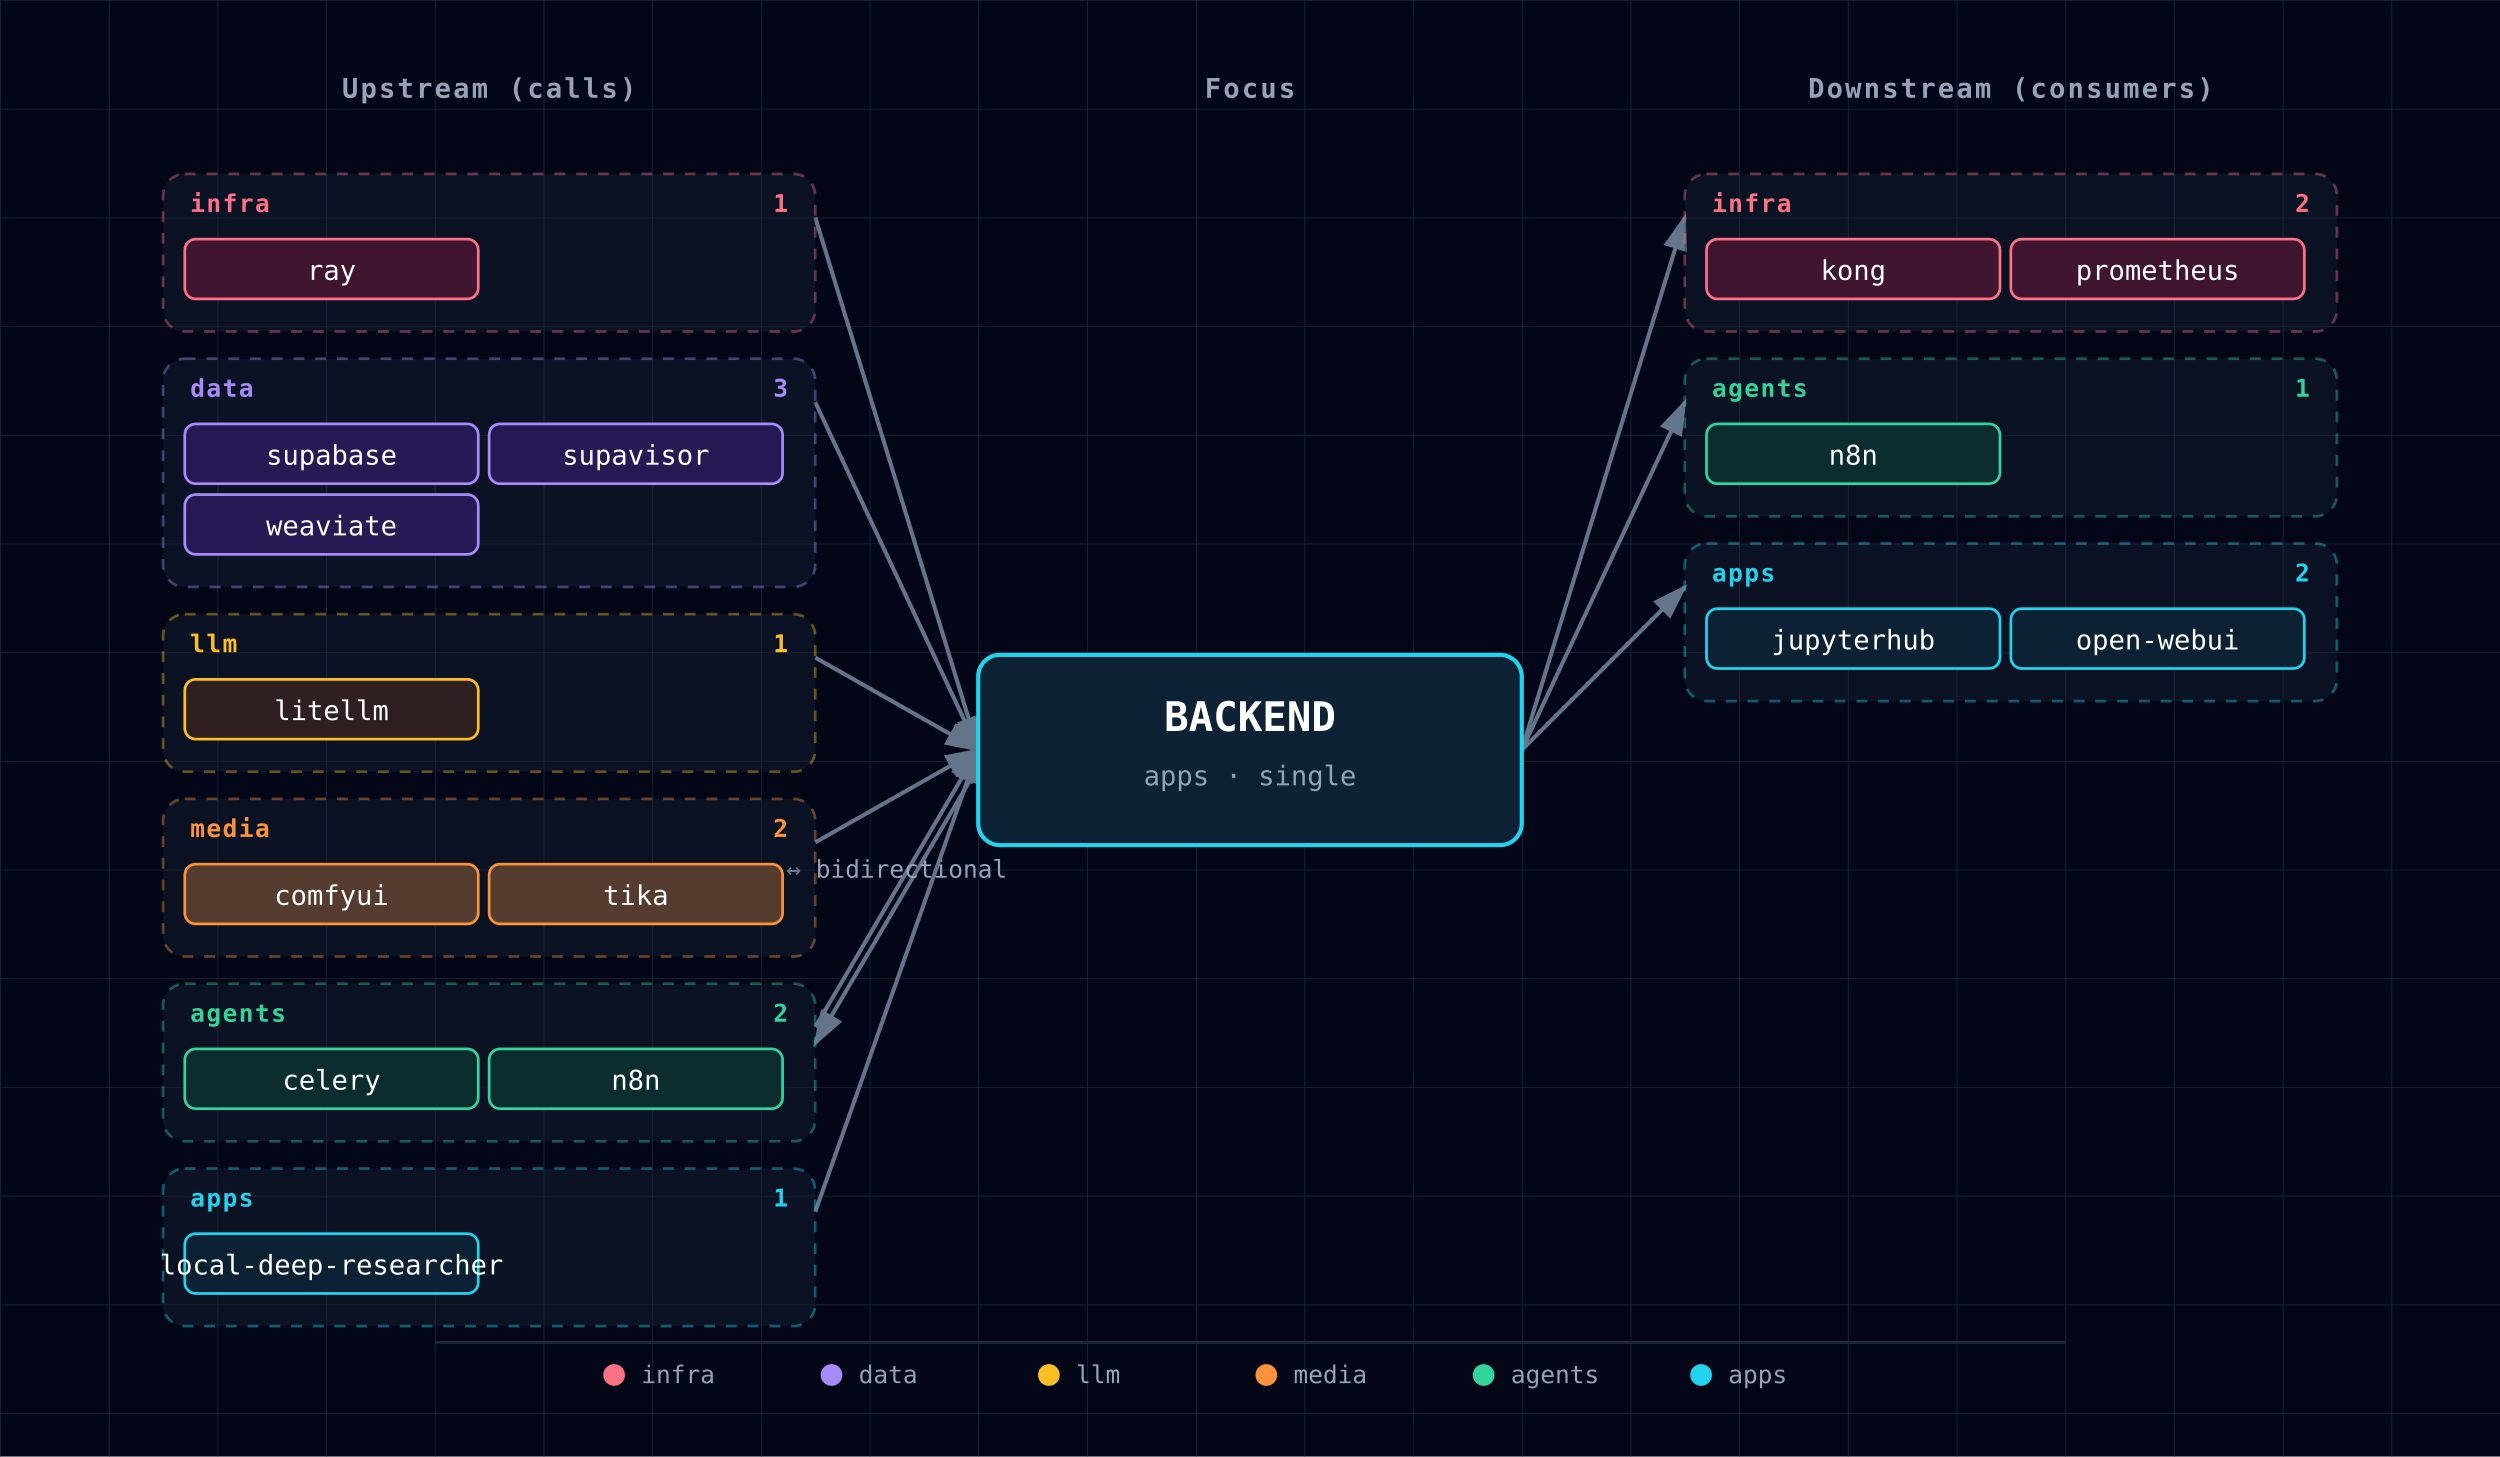
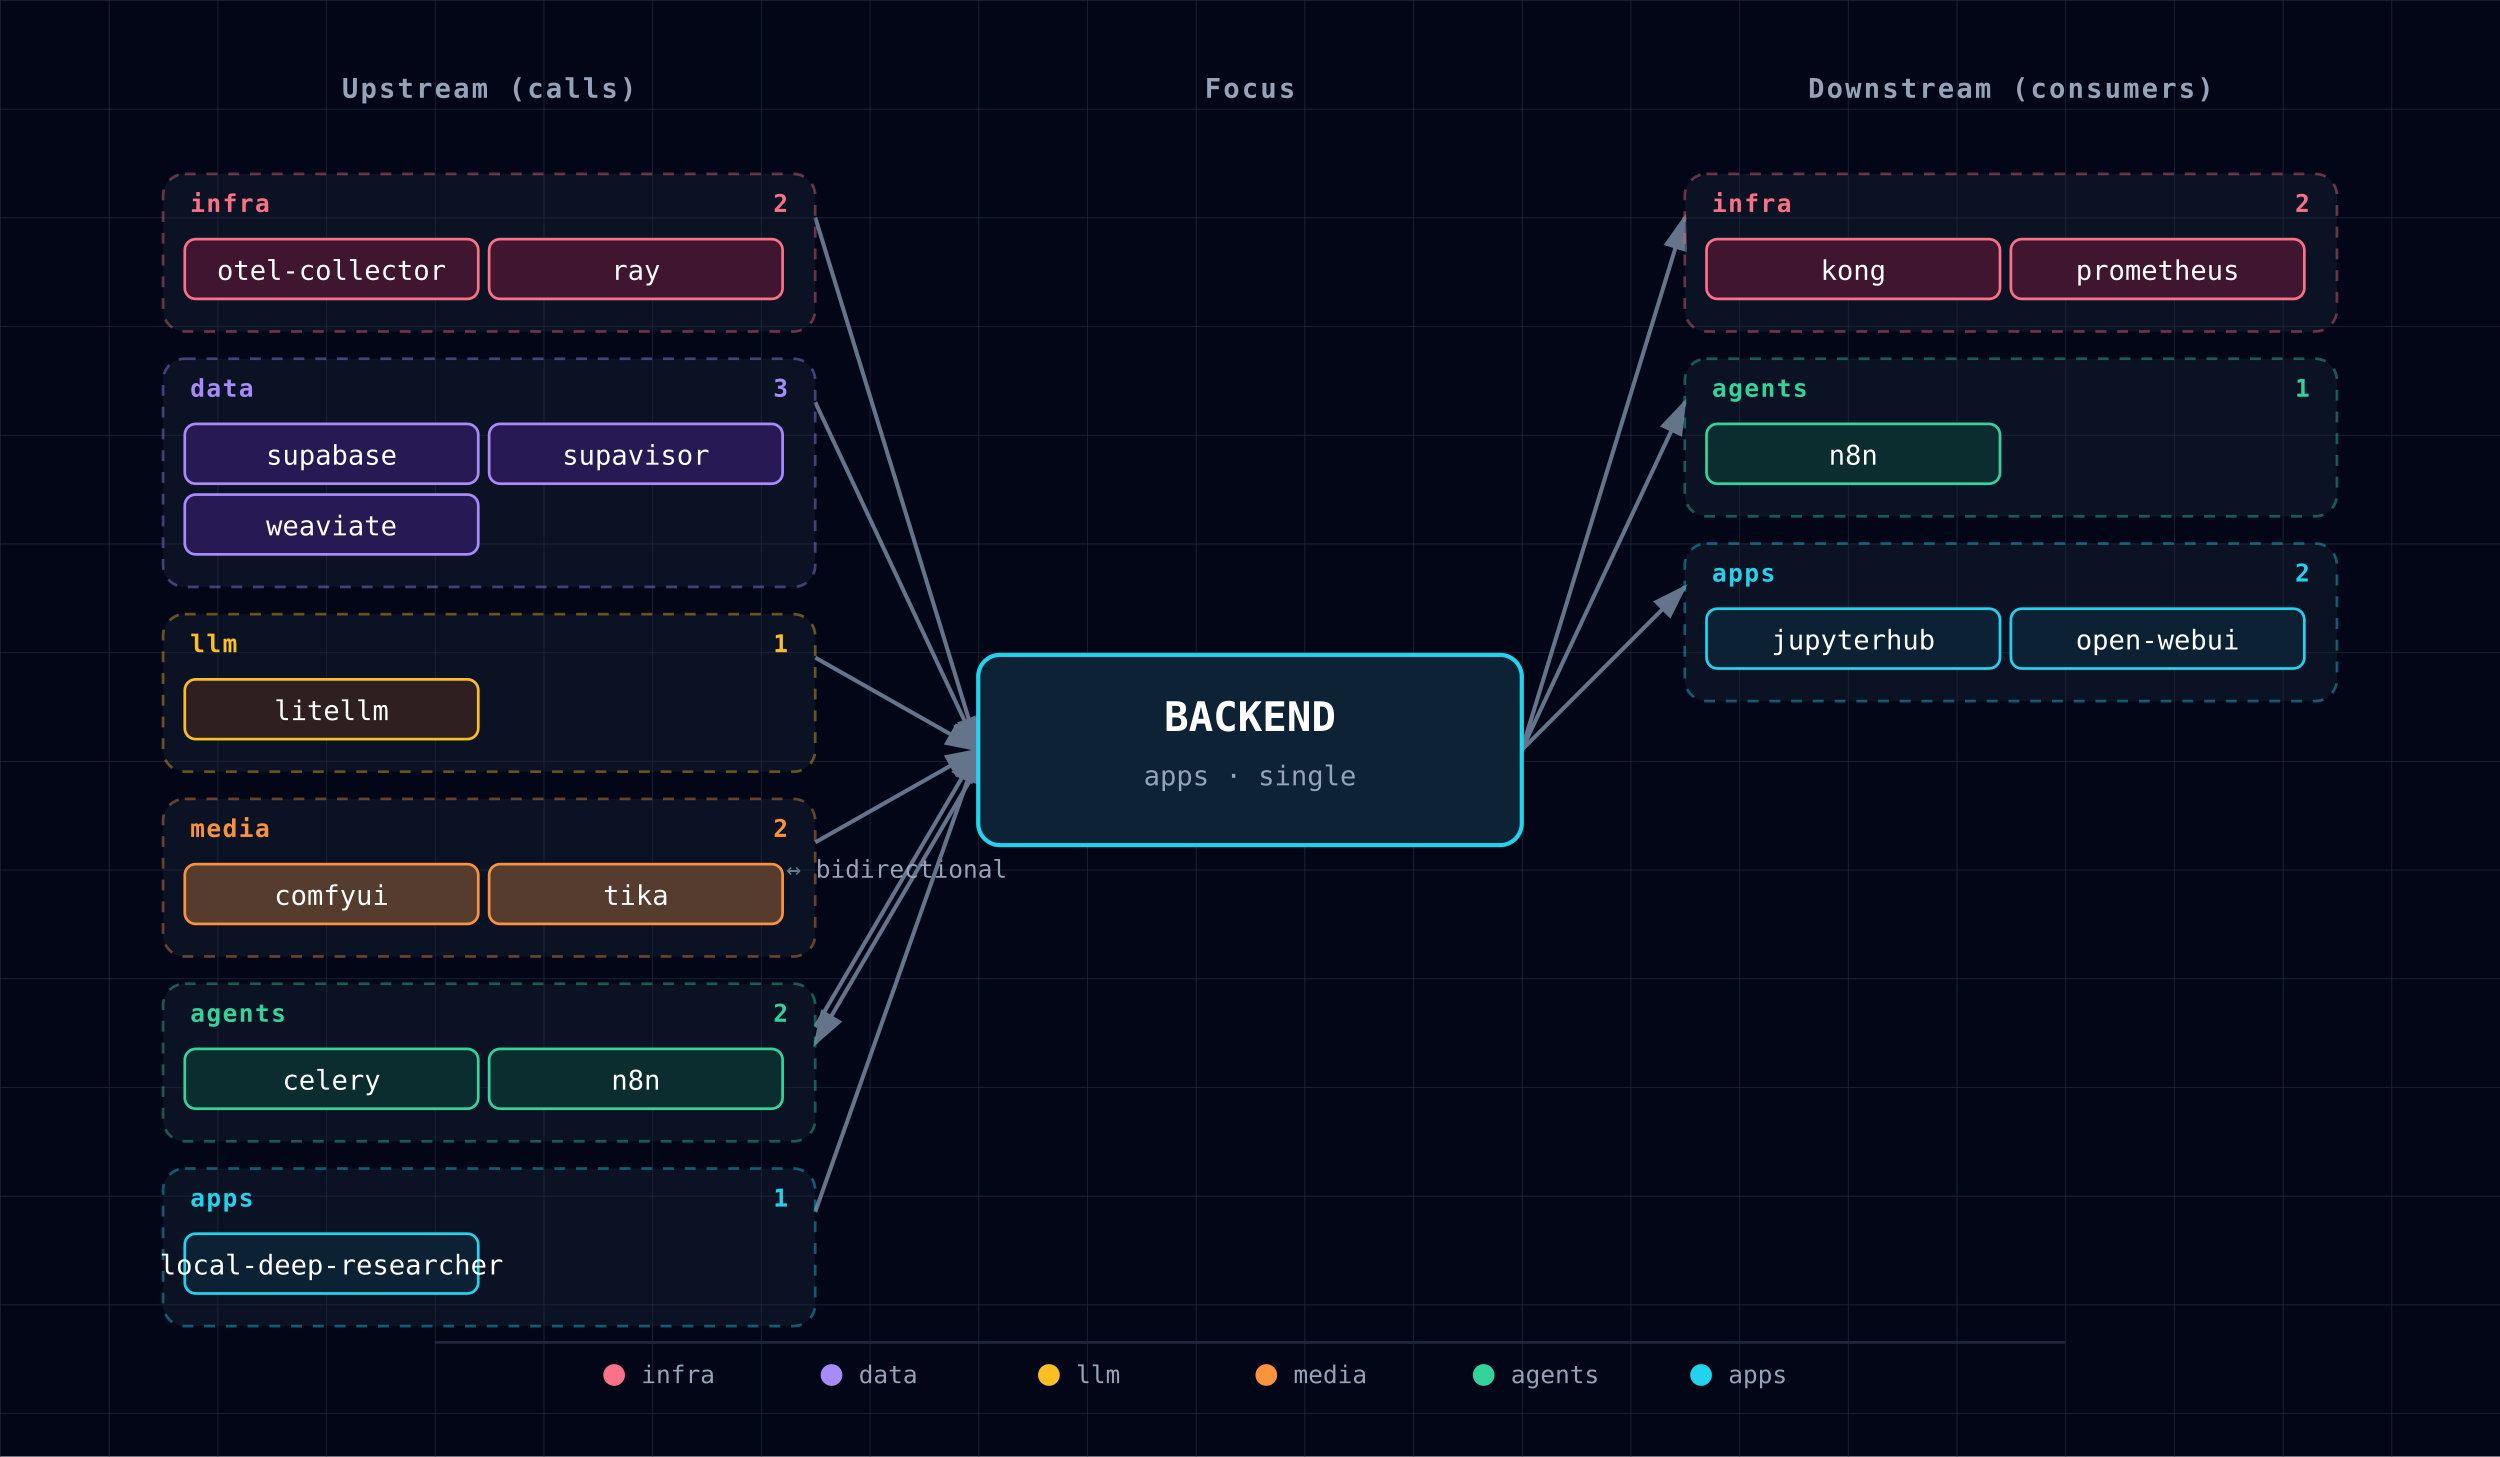
<svg xmlns="http://www.w3.org/2000/svg" viewBox="0 0 920 536" font-family="'JetBrains Mono', 'Fira Code', Menlo, Consolas, monospace">
  <defs>
    <pattern id="grid" width="40" height="40" patternUnits="userSpaceOnUse">
      <path d="M 40 0 L 0 0 0 40" fill="none" stroke="#1e293b" stroke-width="0.5" />
    </pattern>
    <marker id="arrowhead" markerWidth="9" markerHeight="6" refX="8" refY="3" orient="auto">
      <polygon points="0 0, 9 3, 0 6" fill="#64748b" />
    </marker>
    <filter id="focus-glow" x="-50%" y="-50%" width="200%" height="200%">
      <feGaussianBlur in="SourceAlpha" stdDeviation="6" />
      <feFlood flood-color="#22d3ee" flood-opacity="0.6" />
      <feComposite in2="SourceAlpha" operator="in" />
      <feMerge>
        <feMergeNode />
        <feMergeNode in="SourceGraphic" />
      </feMerge>
    </filter>
  </defs>
  <rect width="920" height="536" fill="#020617" />
  <rect width="920" height="536" fill="url(#grid)" />
  <text x="180" y="36" fill="#94a3b8" font-size="10" font-weight="600" text-anchor="middle" letter-spacing="0.08em">Upstream (calls)</text>
  <text x="460" y="36" fill="#94a3b8" font-size="10" font-weight="600" text-anchor="middle" letter-spacing="0.08em">Focus</text>
  <text x="740" y="36" fill="#94a3b8" font-size="10" font-weight="600" text-anchor="middle" letter-spacing="0.08em">Downstream (consumers)</text>
  <line x1="300" y1="80" x2="360" y2="276" stroke="#64748b" stroke-width="1.5" marker-end="url(#arrowhead)" />
  <line x1="300" y1="148" x2="360" y2="276" stroke="#64748b" stroke-width="1.5" marker-end="url(#arrowhead)" />
  <line x1="300" y1="242" x2="360" y2="276" stroke="#64748b" stroke-width="1.5" marker-end="url(#arrowhead)" />
  <line x1="300" y1="310" x2="360" y2="276" stroke="#64748b" stroke-width="1.5" marker-end="url(#arrowhead)" />
  <line x1="300" y1="378" x2="360" y2="276" stroke="#64748b" stroke-width="1.5" marker-end="url(#arrowhead)" />
  <line x1="360" y1="282" x2="300" y2="384" stroke="#64748b" stroke-width="1.5" marker-end="url(#arrowhead)" />
  <text x="330" y="323" fill="#94a3b8" font-size="9" text-anchor="middle">↔ bidirectional</text>
  <line x1="300" y1="446" x2="360" y2="276" stroke="#64748b" stroke-width="1.5" marker-end="url(#arrowhead)" />
  <line x1="560" y1="276" x2="620" y2="80" stroke="#64748b" stroke-width="1.5" marker-end="url(#arrowhead)" />
  <line x1="560" y1="276" x2="620" y2="148" stroke="#64748b" stroke-width="1.5" marker-end="url(#arrowhead)" />
  <line x1="560" y1="276" x2="620" y2="216" stroke="#64748b" stroke-width="1.5" marker-end="url(#arrowhead)" />
  <g>
    <g class="cluster">
      <rect x="60" y="64" width="240" height="58" rx="8" fill="rgba(30,41,59,0.35)" stroke="#fb7185" stroke-width="1" stroke-dasharray="4,4" stroke-opacity="0.4" />
      <text x="70" y="78" fill="#fb7185" font-size="9" font-weight="700" text-anchor="start" style="letter-spacing:0.06em;text-transform:uppercase;">infra</text>
-       <text x="290" y="78" fill="#fb7185" font-size="9" font-weight="600" text-anchor="end">1</text>
+       <text x="290" y="78" fill="#fb7185" font-size="9" font-weight="600" text-anchor="end">2</text>
    </g>
    <g>
      <rect x="68" y="88" width="108" height="22" rx="4" fill="#0f172a" />
      <rect x="68" y="88" width="108" height="22" rx="4" fill="rgba(136, 19, 55, 0.4)" stroke="#fb7185" stroke-width="1" />
-       <text x="122" y="103" fill="white" font-size="10" text-anchor="middle">ray</text>
+       <text x="122" y="103" fill="white" font-size="10" text-anchor="middle">otel-collector</text>
+     </g>
+     <g>
+       <rect x="180" y="88" width="108" height="22" rx="4" fill="#0f172a" />
+       <rect x="180" y="88" width="108" height="22" rx="4" fill="rgba(136, 19, 55, 0.4)" stroke="#fb7185" stroke-width="1" />
+       <text x="234" y="103" fill="white" font-size="10" text-anchor="middle">ray</text>
    </g>
    <g class="cluster">
      <rect x="60" y="132" width="240" height="84" rx="8" fill="rgba(30,41,59,0.35)" stroke="#a78bfa" stroke-width="1" stroke-dasharray="4,4" stroke-opacity="0.4" />
      <text x="70" y="146" fill="#a78bfa" font-size="9" font-weight="700" text-anchor="start" style="letter-spacing:0.06em;text-transform:uppercase;">data</text>
      <text x="290" y="146" fill="#a78bfa" font-size="9" font-weight="600" text-anchor="end">3</text>
    </g>
    <g>
      <rect x="68" y="156" width="108" height="22" rx="4" fill="#0f172a" />
      <rect x="68" y="156" width="108" height="22" rx="4" fill="rgba(76, 29, 149, 0.4)" stroke="#a78bfa" stroke-width="1" />
      <text x="122" y="171" fill="white" font-size="10" text-anchor="middle">supabase</text>
    </g>
    <g>
      <rect x="180" y="156" width="108" height="22" rx="4" fill="#0f172a" />
      <rect x="180" y="156" width="108" height="22" rx="4" fill="rgba(76, 29, 149, 0.4)" stroke="#a78bfa" stroke-width="1" />
      <text x="234" y="171" fill="white" font-size="10" text-anchor="middle">supavisor</text>
    </g>
    <g>
      <rect x="68" y="182" width="108" height="22" rx="4" fill="#0f172a" />
      <rect x="68" y="182" width="108" height="22" rx="4" fill="rgba(76, 29, 149, 0.4)" stroke="#a78bfa" stroke-width="1" />
      <text x="122" y="197" fill="white" font-size="10" text-anchor="middle">weaviate</text>
    </g>
    <g class="cluster">
      <rect x="60" y="226" width="240" height="58" rx="8" fill="rgba(30,41,59,0.35)" stroke="#fbbf24" stroke-width="1" stroke-dasharray="4,4" stroke-opacity="0.4" />
      <text x="70" y="240" fill="#fbbf24" font-size="9" font-weight="700" text-anchor="start" style="letter-spacing:0.06em;text-transform:uppercase;">llm</text>
      <text x="290" y="240" fill="#fbbf24" font-size="9" font-weight="600" text-anchor="end">1</text>
    </g>
    <g>
      <rect x="68" y="250" width="108" height="22" rx="4" fill="#0f172a" />
      <rect x="68" y="250" width="108" height="22" rx="4" fill="rgba(120, 53, 15, 0.3)" stroke="#fbbf24" stroke-width="1" />
      <text x="122" y="265" fill="white" font-size="10" text-anchor="middle">litellm</text>
    </g>
    <g class="cluster">
      <rect x="60" y="294" width="240" height="58" rx="8" fill="rgba(30,41,59,0.35)" stroke="#fb923c" stroke-width="1" stroke-dasharray="4,4" stroke-opacity="0.4" />
      <text x="70" y="308" fill="#fb923c" font-size="9" font-weight="700" text-anchor="start" style="letter-spacing:0.06em;text-transform:uppercase;">media</text>
      <text x="290" y="308" fill="#fb923c" font-size="9" font-weight="600" text-anchor="end">2</text>
    </g>
    <g>
      <rect x="68" y="318" width="108" height="22" rx="4" fill="#0f172a" />
      <rect x="68" y="318" width="108" height="22" rx="4" fill="rgba(251, 146, 60, 0.3)" stroke="#fb923c" stroke-width="1" />
      <text x="122" y="333" fill="white" font-size="10" text-anchor="middle">comfyui</text>
    </g>
    <g>
      <rect x="180" y="318" width="108" height="22" rx="4" fill="#0f172a" />
      <rect x="180" y="318" width="108" height="22" rx="4" fill="rgba(251, 146, 60, 0.3)" stroke="#fb923c" stroke-width="1" />
      <text x="234" y="333" fill="white" font-size="10" text-anchor="middle">tika</text>
    </g>
    <g class="cluster">
      <rect x="60" y="362" width="240" height="58" rx="8" fill="rgba(30,41,59,0.35)" stroke="#34d399" stroke-width="1" stroke-dasharray="4,4" stroke-opacity="0.4" />
      <text x="70" y="376" fill="#34d399" font-size="9" font-weight="700" text-anchor="start" style="letter-spacing:0.06em;text-transform:uppercase;">agents</text>
      <text x="290" y="376" fill="#34d399" font-size="9" font-weight="600" text-anchor="end">2</text>
    </g>
    <g>
      <rect x="68" y="386" width="108" height="22" rx="4" fill="#0f172a" />
      <rect x="68" y="386" width="108" height="22" rx="4" fill="rgba(6, 78, 59, 0.4)" stroke="#34d399" stroke-width="1" />
      <text x="122" y="401" fill="white" font-size="10" text-anchor="middle">celery</text>
    </g>
    <g>
      <rect x="180" y="386" width="108" height="22" rx="4" fill="#0f172a" />
      <rect x="180" y="386" width="108" height="22" rx="4" fill="rgba(6, 78, 59, 0.4)" stroke="#34d399" stroke-width="1" />
      <text x="234" y="401" fill="white" font-size="10" text-anchor="middle">n8n</text>
    </g>
    <g class="cluster">
      <rect x="60" y="430" width="240" height="58" rx="8" fill="rgba(30,41,59,0.35)" stroke="#22d3ee" stroke-width="1" stroke-dasharray="4,4" stroke-opacity="0.4" />
      <text x="70" y="444" fill="#22d3ee" font-size="9" font-weight="700" text-anchor="start" style="letter-spacing:0.06em;text-transform:uppercase;">apps</text>
      <text x="290" y="444" fill="#22d3ee" font-size="9" font-weight="600" text-anchor="end">1</text>
    </g>
    <g>
      <rect x="68" y="454" width="108" height="22" rx="4" fill="#0f172a" />
      <rect x="68" y="454" width="108" height="22" rx="4" fill="rgba(8, 51, 68, 0.4)" stroke="#22d3ee" stroke-width="1" />
      <text x="122" y="469" fill="white" font-size="10" text-anchor="middle">local-deep-researcher</text>
    </g>
  </g>
  <g>
    <g class="cluster">
      <rect x="620" y="64" width="240" height="58" rx="8" fill="rgba(30,41,59,0.35)" stroke="#fb7185" stroke-width="1" stroke-dasharray="4,4" stroke-opacity="0.4" />
      <text x="630" y="78" fill="#fb7185" font-size="9" font-weight="700" text-anchor="start" style="letter-spacing:0.06em;text-transform:uppercase;">infra</text>
      <text x="850" y="78" fill="#fb7185" font-size="9" font-weight="600" text-anchor="end">2</text>
    </g>
    <g>
      <rect x="628" y="88" width="108" height="22" rx="4" fill="#0f172a" />
      <rect x="628" y="88" width="108" height="22" rx="4" fill="rgba(136, 19, 55, 0.4)" stroke="#fb7185" stroke-width="1" />
      <text x="682" y="103" fill="white" font-size="10" text-anchor="middle">kong</text>
    </g>
    <g>
      <rect x="740" y="88" width="108" height="22" rx="4" fill="#0f172a" />
      <rect x="740" y="88" width="108" height="22" rx="4" fill="rgba(136, 19, 55, 0.4)" stroke="#fb7185" stroke-width="1" />
      <text x="794" y="103" fill="white" font-size="10" text-anchor="middle">prometheus</text>
    </g>
    <g class="cluster">
      <rect x="620" y="132" width="240" height="58" rx="8" fill="rgba(30,41,59,0.35)" stroke="#34d399" stroke-width="1" stroke-dasharray="4,4" stroke-opacity="0.4" />
      <text x="630" y="146" fill="#34d399" font-size="9" font-weight="700" text-anchor="start" style="letter-spacing:0.06em;text-transform:uppercase;">agents</text>
      <text x="850" y="146" fill="#34d399" font-size="9" font-weight="600" text-anchor="end">1</text>
    </g>
    <g>
      <rect x="628" y="156" width="108" height="22" rx="4" fill="#0f172a" />
      <rect x="628" y="156" width="108" height="22" rx="4" fill="rgba(6, 78, 59, 0.4)" stroke="#34d399" stroke-width="1" />
      <text x="682" y="171" fill="white" font-size="10" text-anchor="middle">n8n</text>
    </g>
    <g class="cluster">
      <rect x="620" y="200" width="240" height="58" rx="8" fill="rgba(30,41,59,0.35)" stroke="#22d3ee" stroke-width="1" stroke-dasharray="4,4" stroke-opacity="0.4" />
      <text x="630" y="214" fill="#22d3ee" font-size="9" font-weight="700" text-anchor="start" style="letter-spacing:0.06em;text-transform:uppercase;">apps</text>
      <text x="850" y="214" fill="#22d3ee" font-size="9" font-weight="600" text-anchor="end">2</text>
    </g>
    <g>
      <rect x="628" y="224" width="108" height="22" rx="4" fill="#0f172a" />
      <rect x="628" y="224" width="108" height="22" rx="4" fill="rgba(8, 51, 68, 0.4)" stroke="#22d3ee" stroke-width="1" />
      <text x="682" y="239" fill="white" font-size="10" text-anchor="middle">jupyterhub</text>
    </g>
    <g>
      <rect x="740" y="224" width="108" height="22" rx="4" fill="#0f172a" />
      <rect x="740" y="224" width="108" height="22" rx="4" fill="rgba(8, 51, 68, 0.4)" stroke="#22d3ee" stroke-width="1" />
      <text x="794" y="239" fill="white" font-size="10" text-anchor="middle">open-webui</text>
    </g>
  </g>
  <g class="focus" filter="url(#focus-glow)">
    <rect x="360" y="241" width="200" height="70" rx="8" fill="#0f172a" />
    <rect x="360" y="241" width="200" height="70" rx="8" fill="rgba(8, 51, 68, 0.4)" stroke="#22d3ee" stroke-width="1.5" />
    <text x="460" y="269" fill="white" font-size="15" font-weight="700" text-anchor="middle">BACKEND</text>
    <text x="460" y="289" fill="#94a3b8" font-size="10" text-anchor="middle">apps · single</text>
  </g>
  <g class="legend">
    <line x1="160" y1="494" x2="760" y2="494" stroke="#1e293b" stroke-width="1" />
    <circle cx="226" cy="506" r="4" fill="#fb7185" />
    <text x="236" y="509" fill="#94a3b8" font-size="9" font-weight="400" text-anchor="start">infra</text>
    <circle cx="306" cy="506" r="4" fill="#a78bfa" />
    <text x="316" y="509" fill="#94a3b8" font-size="9" font-weight="400" text-anchor="start">data</text>
    <circle cx="386" cy="506" r="4" fill="#fbbf24" />
    <text x="396" y="509" fill="#94a3b8" font-size="9" font-weight="400" text-anchor="start">llm</text>
    <circle cx="466" cy="506" r="4" fill="#fb923c" />
    <text x="476" y="509" fill="#94a3b8" font-size="9" font-weight="400" text-anchor="start">media</text>
    <circle cx="546" cy="506" r="4" fill="#34d399" />
    <text x="556" y="509" fill="#94a3b8" font-size="9" font-weight="400" text-anchor="start">agents</text>
    <circle cx="626" cy="506" r="4" fill="#22d3ee" />
    <text x="636" y="509" fill="#94a3b8" font-size="9" font-weight="400" text-anchor="start">apps</text>
  </g>
</svg>
